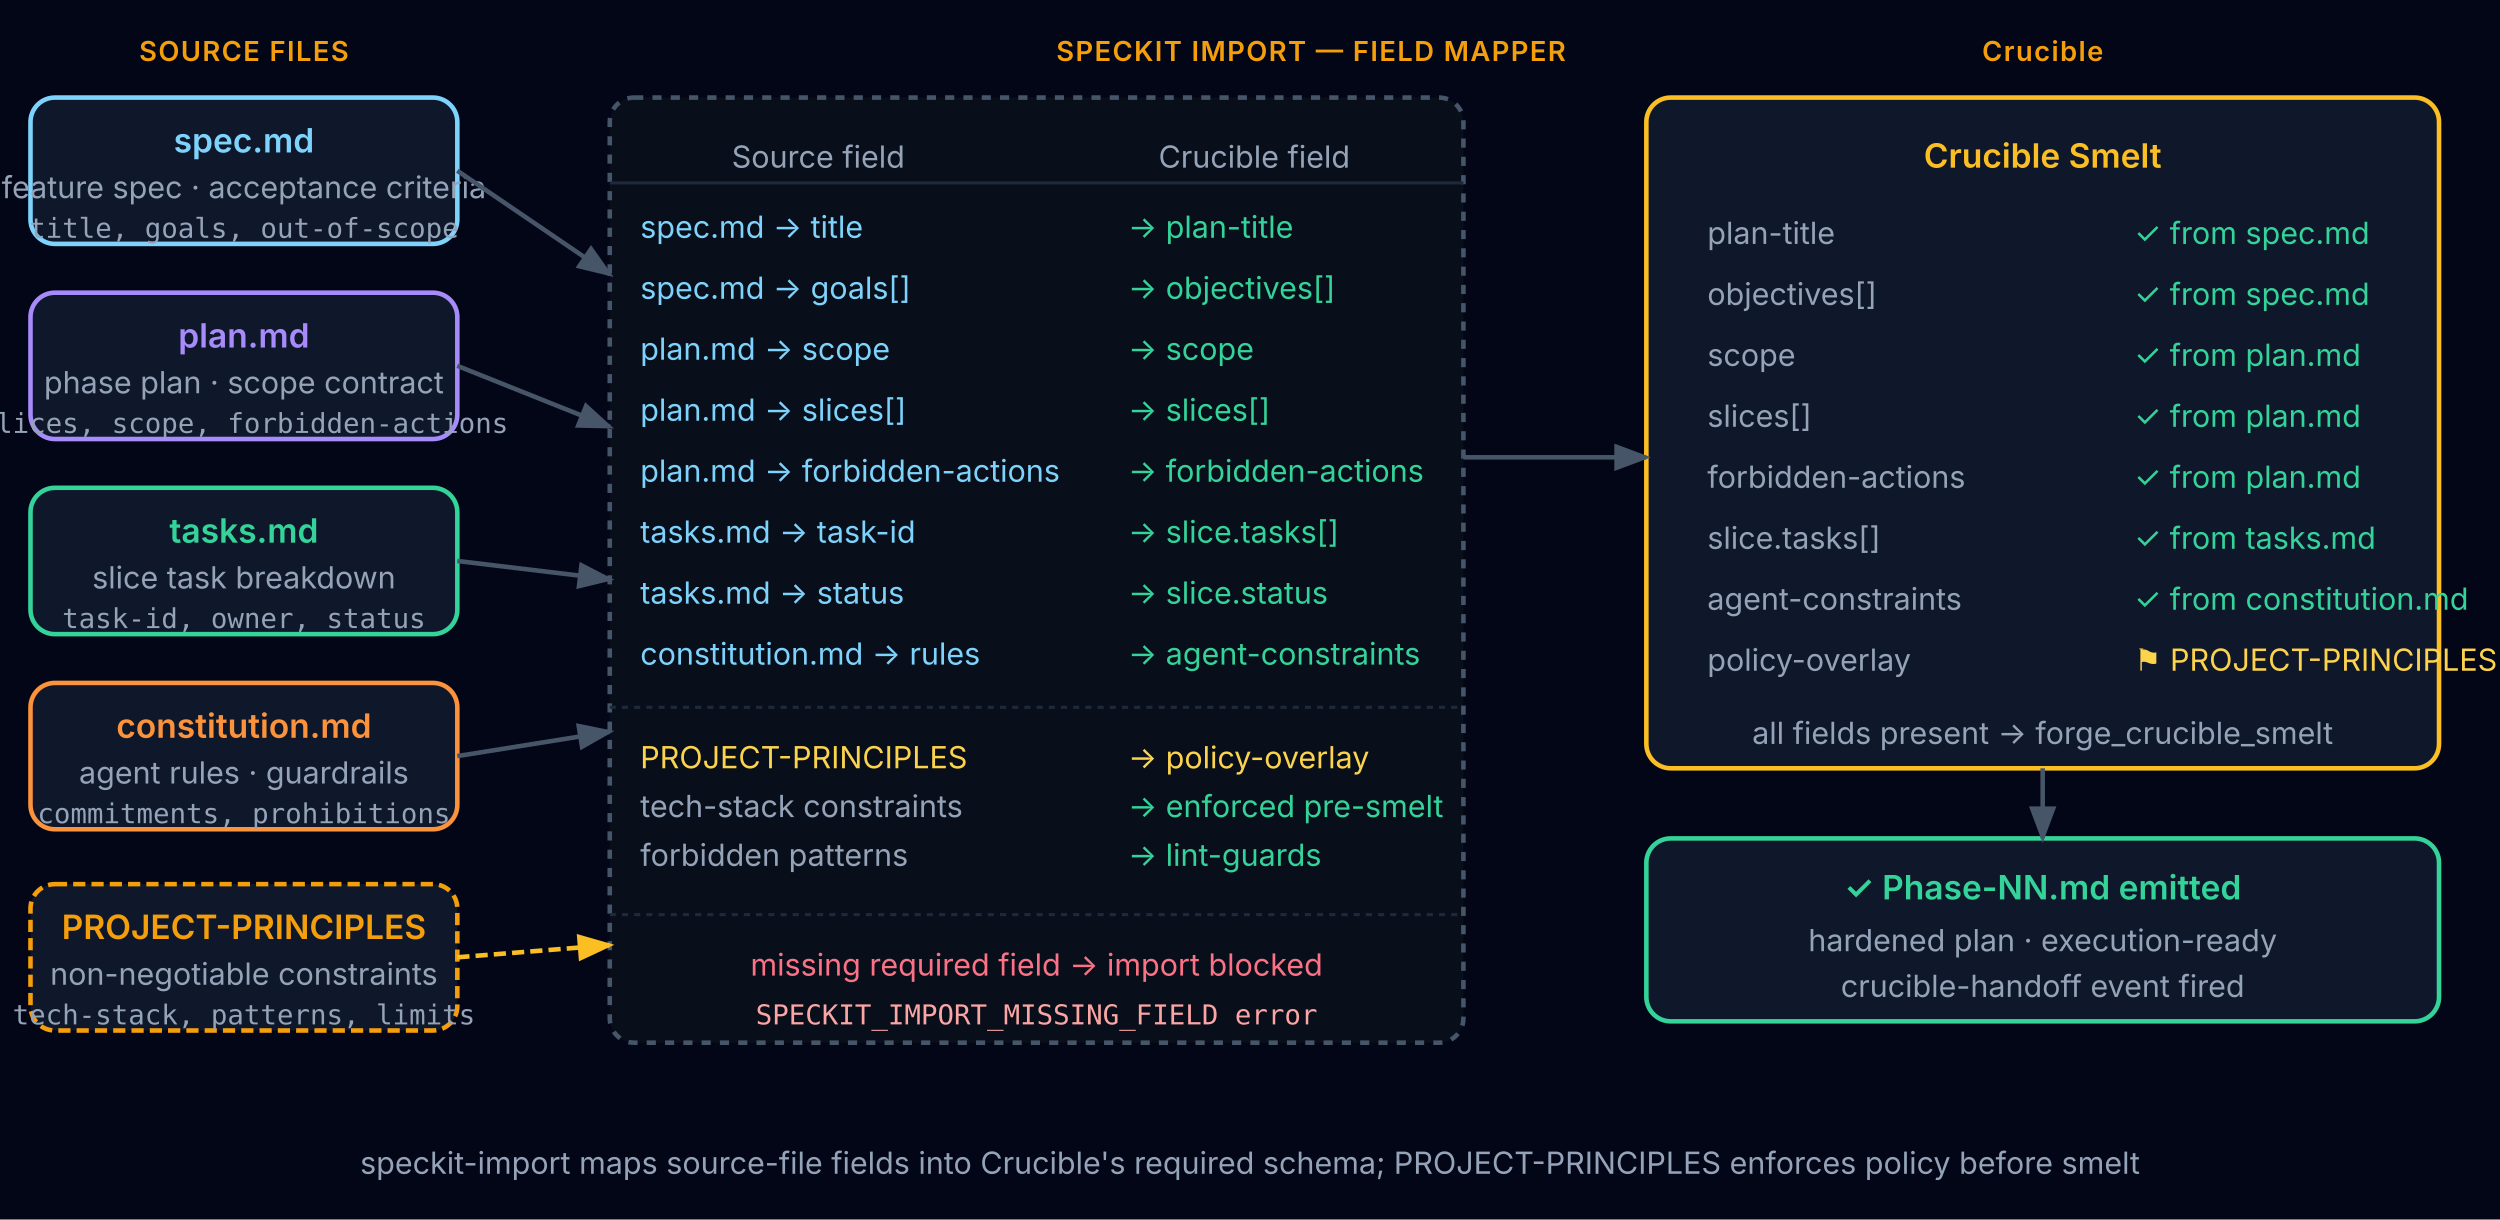
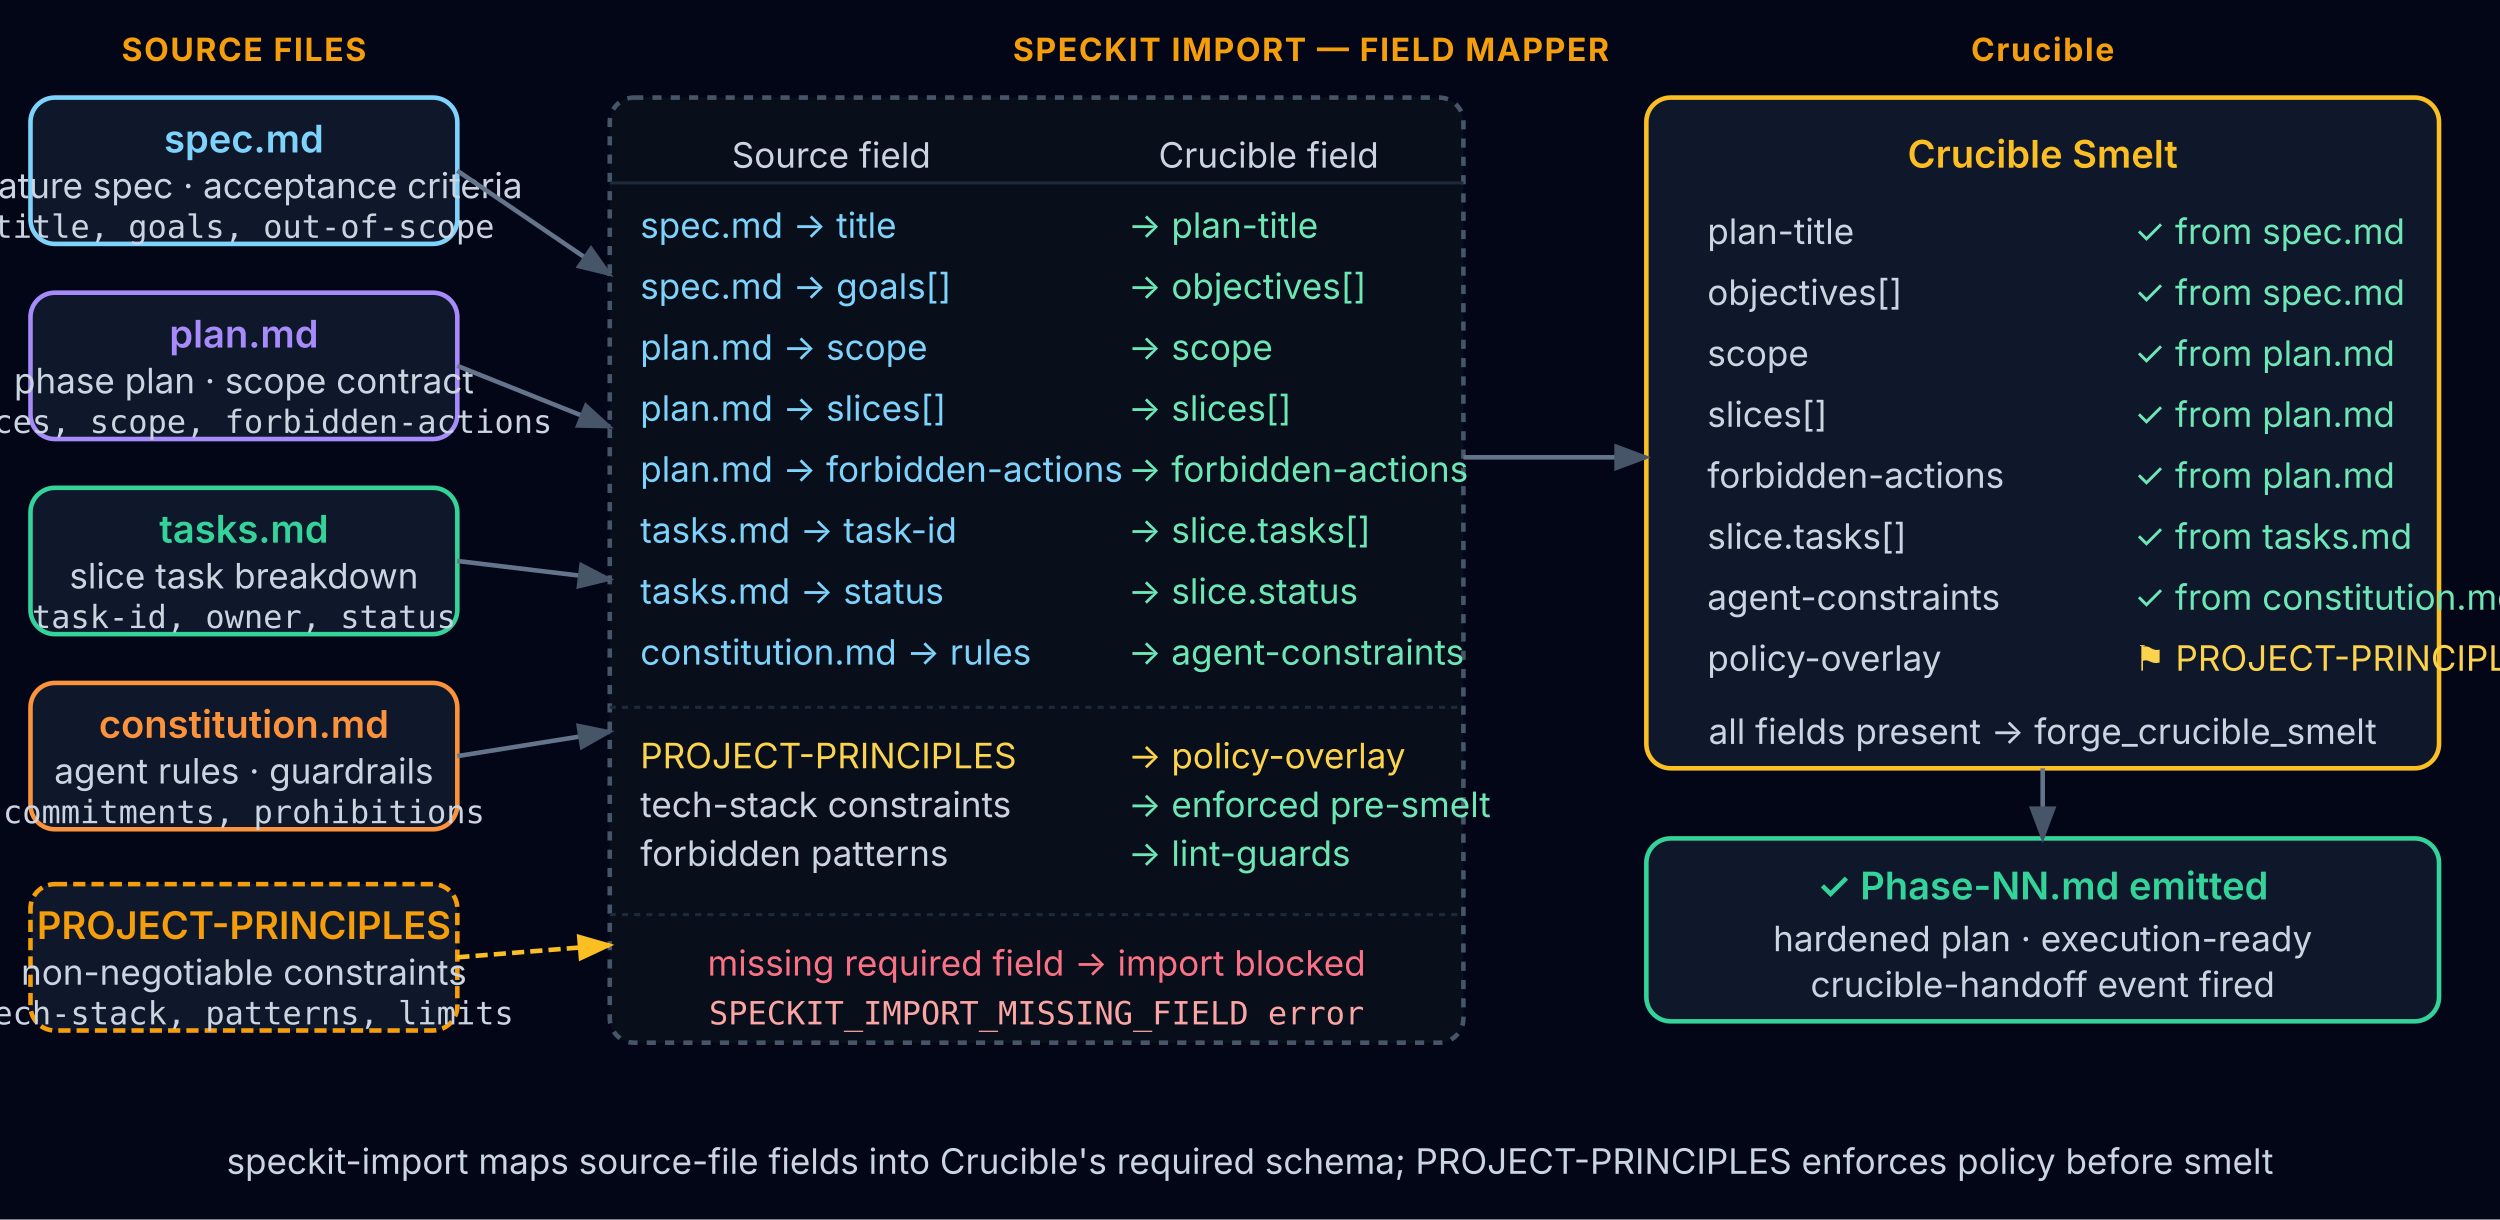
<svg xmlns="http://www.w3.org/2000/svg" viewBox="0 0 820 400" fill="none">
  <style>
    text { font-family: 'Inter', sans-serif; }
    .node { rx: 8; ry: 8; stroke-width: 1.5; }
-     .arrow { stroke: #475569; stroke-width: 1.5; fill: none; marker-end: url(#arr); }
-     .label { font-size: 10px; fill: #94a3b8; }
-     .title { font-size: 11px; fill: #e2e8f0; font-weight: 600; }
-     .phase { font-size: 9px; fill: #f59e0b; font-weight: 600; text-transform: uppercase; letter-spacing: 0.05em; }
-     .field-ok { font-size: 10px; fill: #34d399; }
-     .field-warn { font-size: 10px; fill: #fcd34d; }
-     .field-src { font-size: 10px; fill: #7dd3fc; }
-     .monospace { font-family: 'JetBrains Mono', monospace; font-size: 9px; fill: #94a3b8; }
+     .arrow { stroke: #64748b; stroke-width: 1.5; fill: none; marker-end: url(#arr); }
+     .label { font-size: 11.5px; fill: #cbd5e1; }
+     .title { font-size: 12.5px; fill: #f1f5f9; font-weight: 600; }
+     .phase { font-size: 10.5px; fill: #f59e0b; font-weight: 700; text-transform: uppercase; letter-spacing: 0.05em; }
+     .field-ok { font-size: 11.5px; fill: #6ee7b7; }
+     .field-warn { font-size: 11.5px; fill: #fcd34d; }
+     .field-src { font-size: 11.5px; fill: #7dd3fc; }
+     .monospace { font-family: 'JetBrains Mono', monospace; font-size: 10.5px; fill: #cbd5e1; }
  </style>
  <defs>
    <marker id="arr" markerWidth="8" markerHeight="6" refX="7" refY="3" orient="auto">
      <path d="M0,0 L8,3 L0,6" fill="#475569" />
    </marker>
    <marker id="arr-gold" markerWidth="8" markerHeight="6" refX="7" refY="3" orient="auto">
      <path d="M0,0 L8,3 L0,6" fill="#fbbf24" />
    </marker>
  </defs>
  <rect width="820" height="400" fill="#020617" />
  <text x="80" y="20" class="phase" text-anchor="middle">SOURCE FILES</text>
  <rect x="10" y="32" width="140" height="48" class="node" fill="#0f172a" stroke="#7dd3fc" />
  <text x="80" y="50" class="title" style="fill:#7dd3fc;" text-anchor="middle">spec.md</text>
  <text x="80" y="65" class="label" text-anchor="middle">feature spec · acceptance criteria</text>
  <text x="80" y="78" class="monospace" text-anchor="middle">title, goals, out-of-scope</text>
  <rect x="10" y="96" width="140" height="48" class="node" fill="#0f172a" stroke="#a78bfa" />
  <text x="80" y="114" class="title" style="fill:#a78bfa;" text-anchor="middle">plan.md</text>
  <text x="80" y="129" class="label" text-anchor="middle">phase plan · scope contract</text>
  <text x="80" y="142" class="monospace" text-anchor="middle">slices, scope, forbidden-actions</text>
  <rect x="10" y="160" width="140" height="48" class="node" fill="#0f172a" stroke="#34d399" />
  <text x="80" y="178" class="title" style="fill:#34d399;" text-anchor="middle">tasks.md</text>
  <text x="80" y="193" class="label" text-anchor="middle">slice task breakdown</text>
  <text x="80" y="206" class="monospace" text-anchor="middle">task-id, owner, status</text>
  <rect x="10" y="224" width="140" height="48" class="node" fill="#0f172a" stroke="#fb923c" />
  <text x="80" y="242" class="title" style="fill:#fb923c;" text-anchor="middle">constitution.md</text>
  <text x="80" y="257" class="label" text-anchor="middle">agent rules · guardrails</text>
  <text x="80" y="270" class="monospace" text-anchor="middle">commitments, prohibitions</text>
  <rect x="10" y="290" width="140" height="48" class="node" fill="#0f172a" stroke="#f59e0b" stroke-dasharray="4 2" />
  <text x="80" y="308" class="title" style="fill:#f59e0b;" text-anchor="middle">PROJECT-PRINCIPLES</text>
  <text x="80" y="323" class="label" text-anchor="middle">non-negotiable constraints</text>
  <text x="80" y="336" class="monospace" text-anchor="middle">tech-stack, patterns, limits</text>
  <text x="430" y="20" class="phase" text-anchor="middle">SPECKIT IMPORT — FIELD MAPPER</text>
  <rect x="200" y="32" width="280" height="310" class="node" fill="#080f1a" stroke="#475569" stroke-dasharray="3 3" />
  <text x="240" y="55" class="label">Source field</text>
  <text x="380" y="55" class="label">Crucible field</text>
  <line x1="200" y1="60" x2="480" y2="60" stroke="#1e293b" stroke-width="1" />
  <text x="210" y="78" class="field-src">spec.md → title</text>
  <text x="370" y="78" class="field-ok">→ plan-title</text>
  <text x="210" y="98" class="field-src">spec.md → goals[]</text>
  <text x="370" y="98" class="field-ok">→ objectives[]</text>
  <text x="210" y="118" class="field-src">plan.md → scope</text>
  <text x="370" y="118" class="field-ok">→ scope</text>
  <text x="210" y="138" class="field-src">plan.md → slices[]</text>
  <text x="370" y="138" class="field-ok">→ slices[]</text>
  <text x="210" y="158" class="field-src">plan.md → forbidden-actions</text>
  <text x="370" y="158" class="field-ok">→ forbidden-actions</text>
  <text x="210" y="178" class="field-src">tasks.md → task-id</text>
  <text x="370" y="178" class="field-ok">→ slice.tasks[]</text>
  <text x="210" y="198" class="field-src">tasks.md → status</text>
  <text x="370" y="198" class="field-ok">→ slice.status</text>
  <text x="210" y="218" class="field-src">constitution.md → rules</text>
  <text x="370" y="218" class="field-ok">→ agent-constraints</text>
  <line x1="200" y1="232" x2="480" y2="232" stroke="#1e293b" stroke-width="1" stroke-dasharray="2 2" />
  <text x="210" y="252" class="field-warn">PROJECT-PRINCIPLES</text>
  <text x="370" y="252" class="field-warn">→ policy-overlay</text>
  <text x="210" y="268" class="label">  tech-stack constraints</text>
  <text x="370" y="268" class="field-ok">→ enforced pre-smelt</text>
  <text x="210" y="284" class="label">  forbidden patterns</text>
  <text x="370" y="284" class="field-ok">→ lint-guards</text>
  <line x1="200" y1="300" x2="480" y2="300" stroke="#1e293b" stroke-width="1" stroke-dasharray="2 2" />
  <text x="340" y="320" class="label" style="fill:#fb7185;" text-anchor="middle">missing required field → import blocked</text>
  <text x="340" y="336" class="monospace" style="fill:#fca5a5;" text-anchor="middle">SPECKIT_IMPORT_MISSING_FIELD error</text>
  <path d="M150,56 L200,90" class="arrow" />
  <path d="M150,120 L200,140" class="arrow" />
  <path d="M150,184 L200,190" class="arrow" />
  <path d="M150,248 L200,240" class="arrow" />
  <path d="M150,314 L200,310" stroke="#fbbf24" stroke-width="1.5" stroke-dasharray="4 2" fill="none" marker-end="url(#arr-gold)" />
  <text x="670" y="20" class="phase" text-anchor="middle">Crucible</text>
  <rect x="540" y="32" width="260" height="220" class="node" fill="#0f172a" stroke="#fbbf24" />
  <text x="670" y="55" class="title" style="fill:#fbbf24;" text-anchor="middle">Crucible Smelt</text>
  <text x="560" y="80" class="label">plan-title</text>
  <text x="700" y="80" class="field-ok">✓ from spec.md</text>
  <text x="560" y="100" class="label">objectives[]</text>
  <text x="700" y="100" class="field-ok">✓ from spec.md</text>
  <text x="560" y="120" class="label">scope</text>
  <text x="700" y="120" class="field-ok">✓ from plan.md</text>
  <text x="560" y="140" class="label">slices[]</text>
  <text x="700" y="140" class="field-ok">✓ from plan.md</text>
  <text x="560" y="160" class="label">forbidden-actions</text>
  <text x="700" y="160" class="field-ok">✓ from plan.md</text>
  <text x="560" y="180" class="label">slice.tasks[]</text>
  <text x="700" y="180" class="field-ok">✓ from tasks.md</text>
  <text x="560" y="200" class="label">agent-constraints</text>
  <text x="700" y="200" class="field-ok">✓ from constitution.md</text>
  <text x="560" y="220" class="label">policy-overlay</text>
  <text x="700" y="220" class="field-warn">⚑ PROJECT-PRINCIPLES</text>
  <text x="670" y="244" class="label" text-anchor="middle">all fields present → forge_crucible_smelt</text>
  <path d="M480,150 L540,150" class="arrow" />
  <rect x="540" y="275" width="260" height="60" class="node" fill="#0f172a" stroke="#34d399" />
  <text x="670" y="295" class="title" style="fill:#34d399;" text-anchor="middle">✓ Phase-NN.md emitted</text>
  <text x="670" y="312" class="label" text-anchor="middle">hardened plan · execution-ready</text>
  <text x="670" y="327" class="label" text-anchor="middle">crucible-handoff event fired</text>
  <path d="M670,252 L670,275" class="arrow" />
  <text x="410" y="385" class="label" text-anchor="middle">speckit-import maps source-file fields into Crucible's required schema; PROJECT-PRINCIPLES enforces policy before smelt</text>
</svg>
